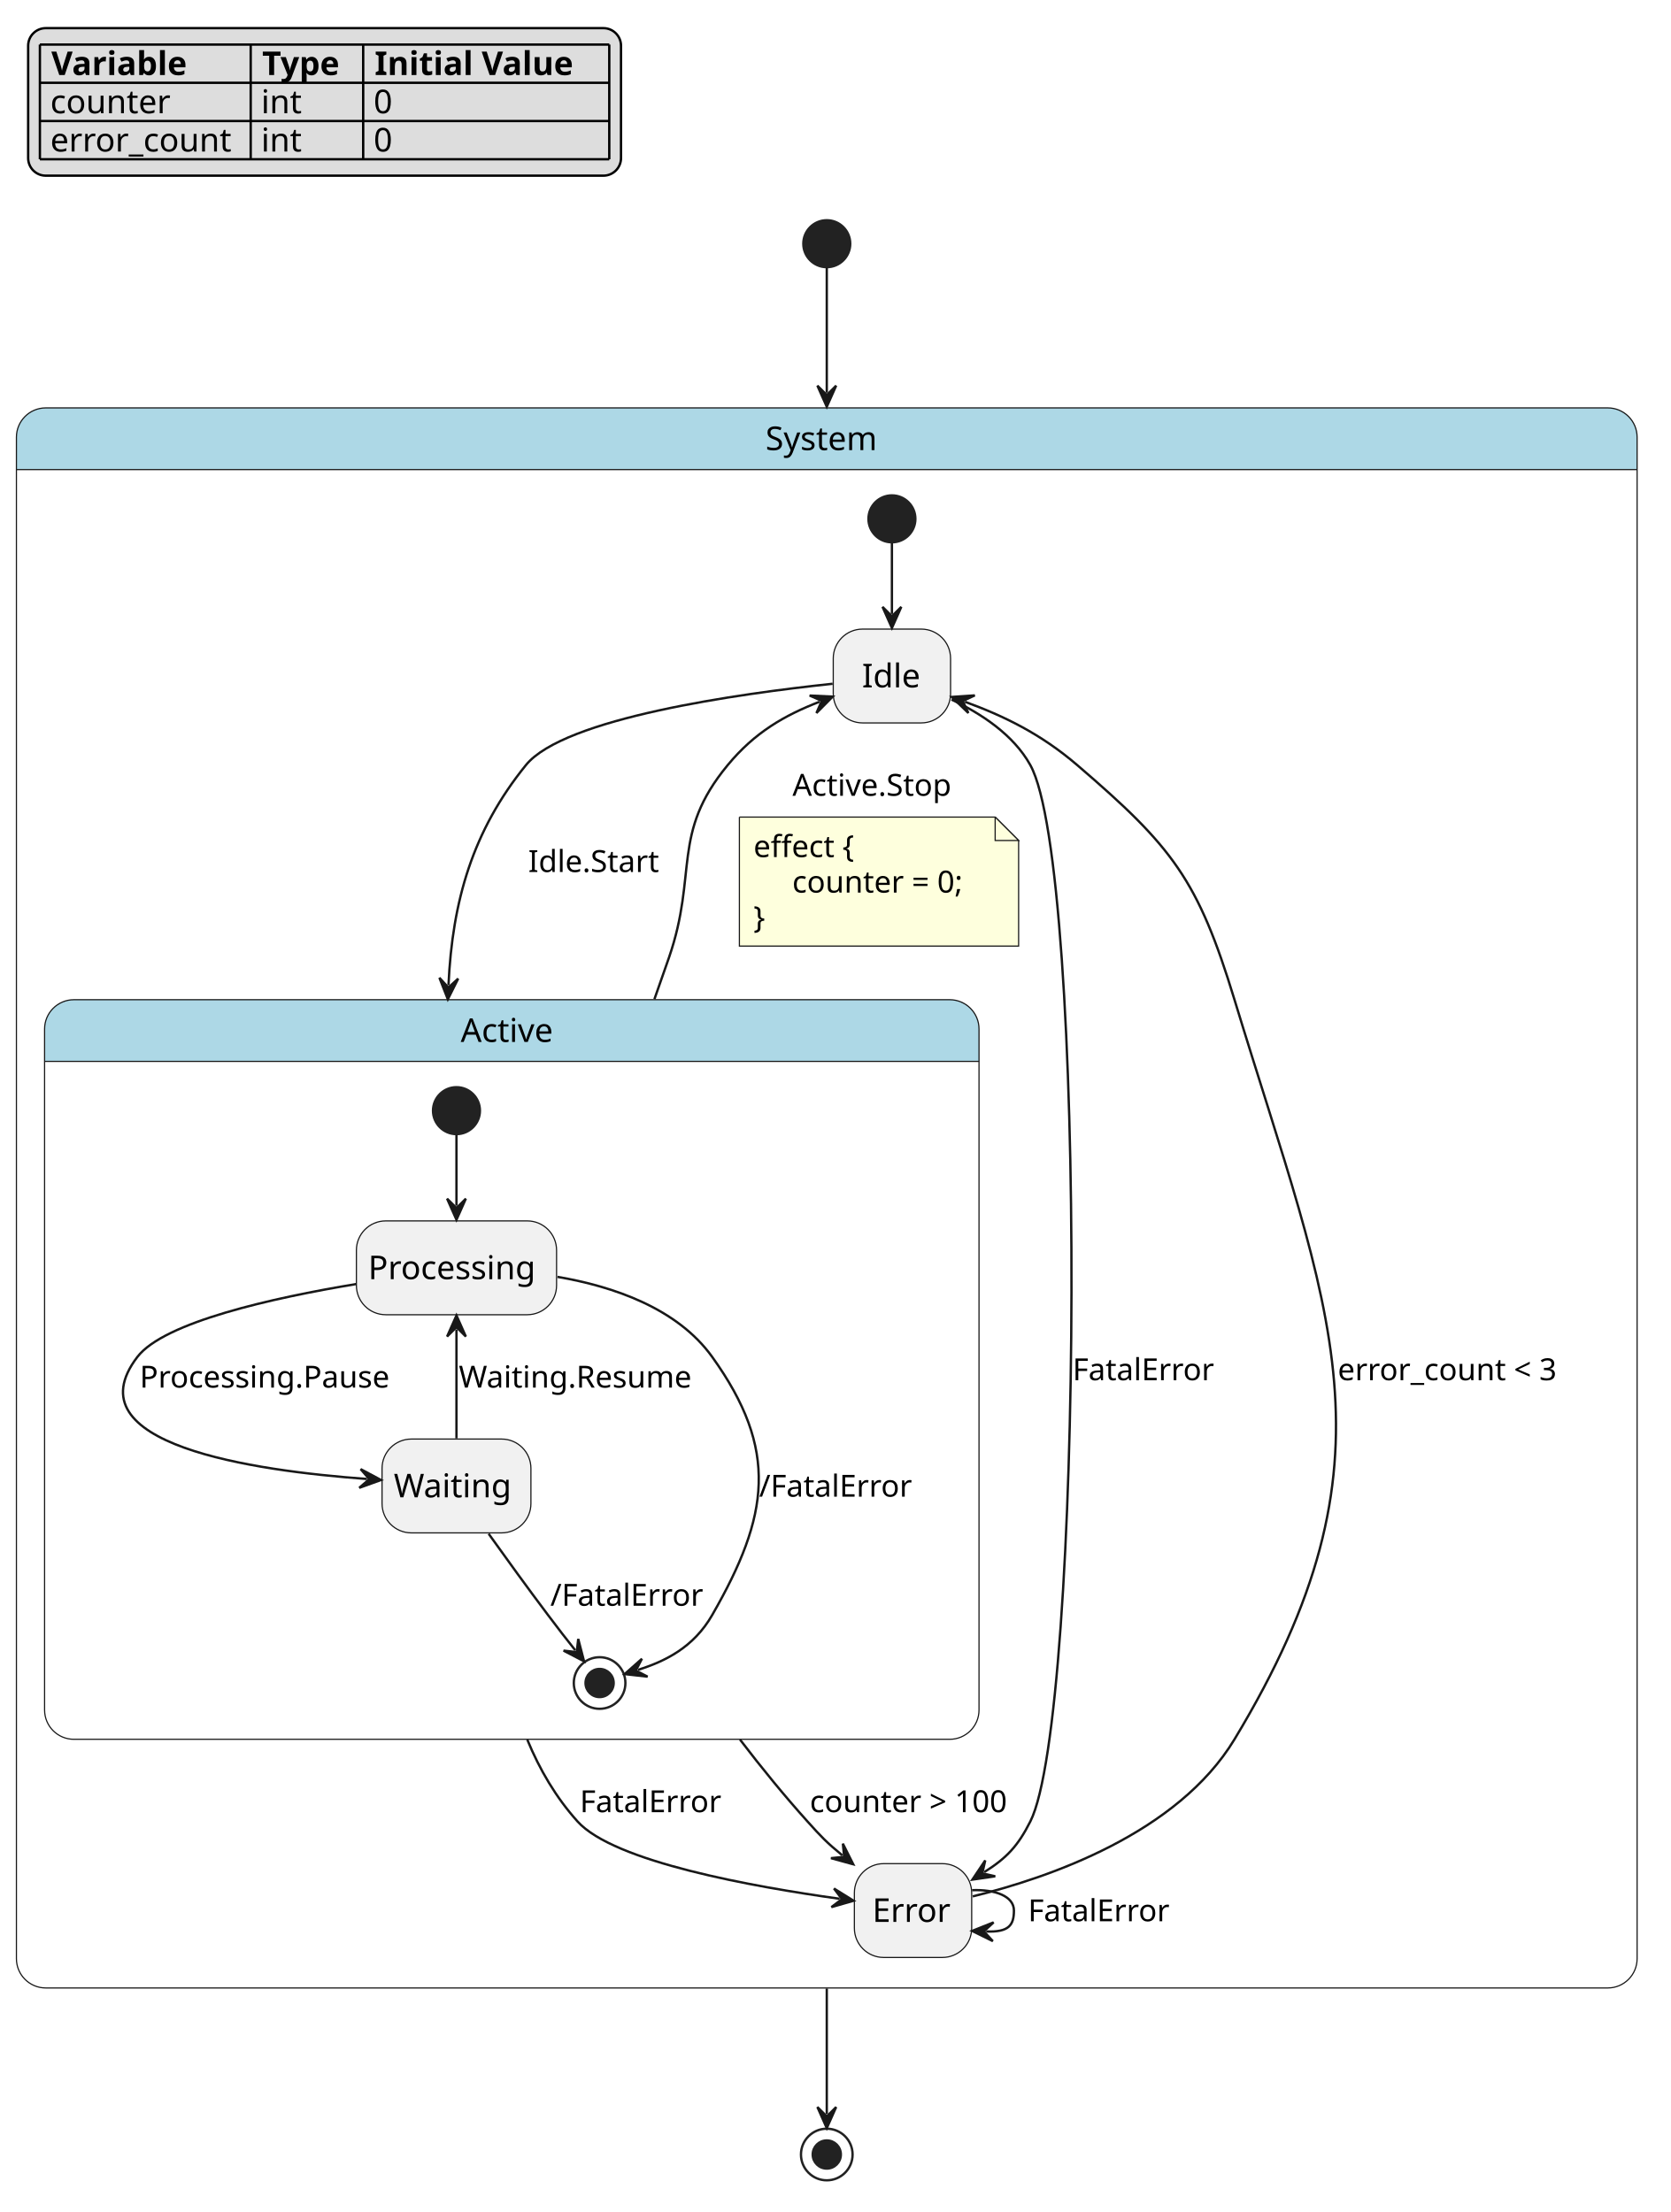
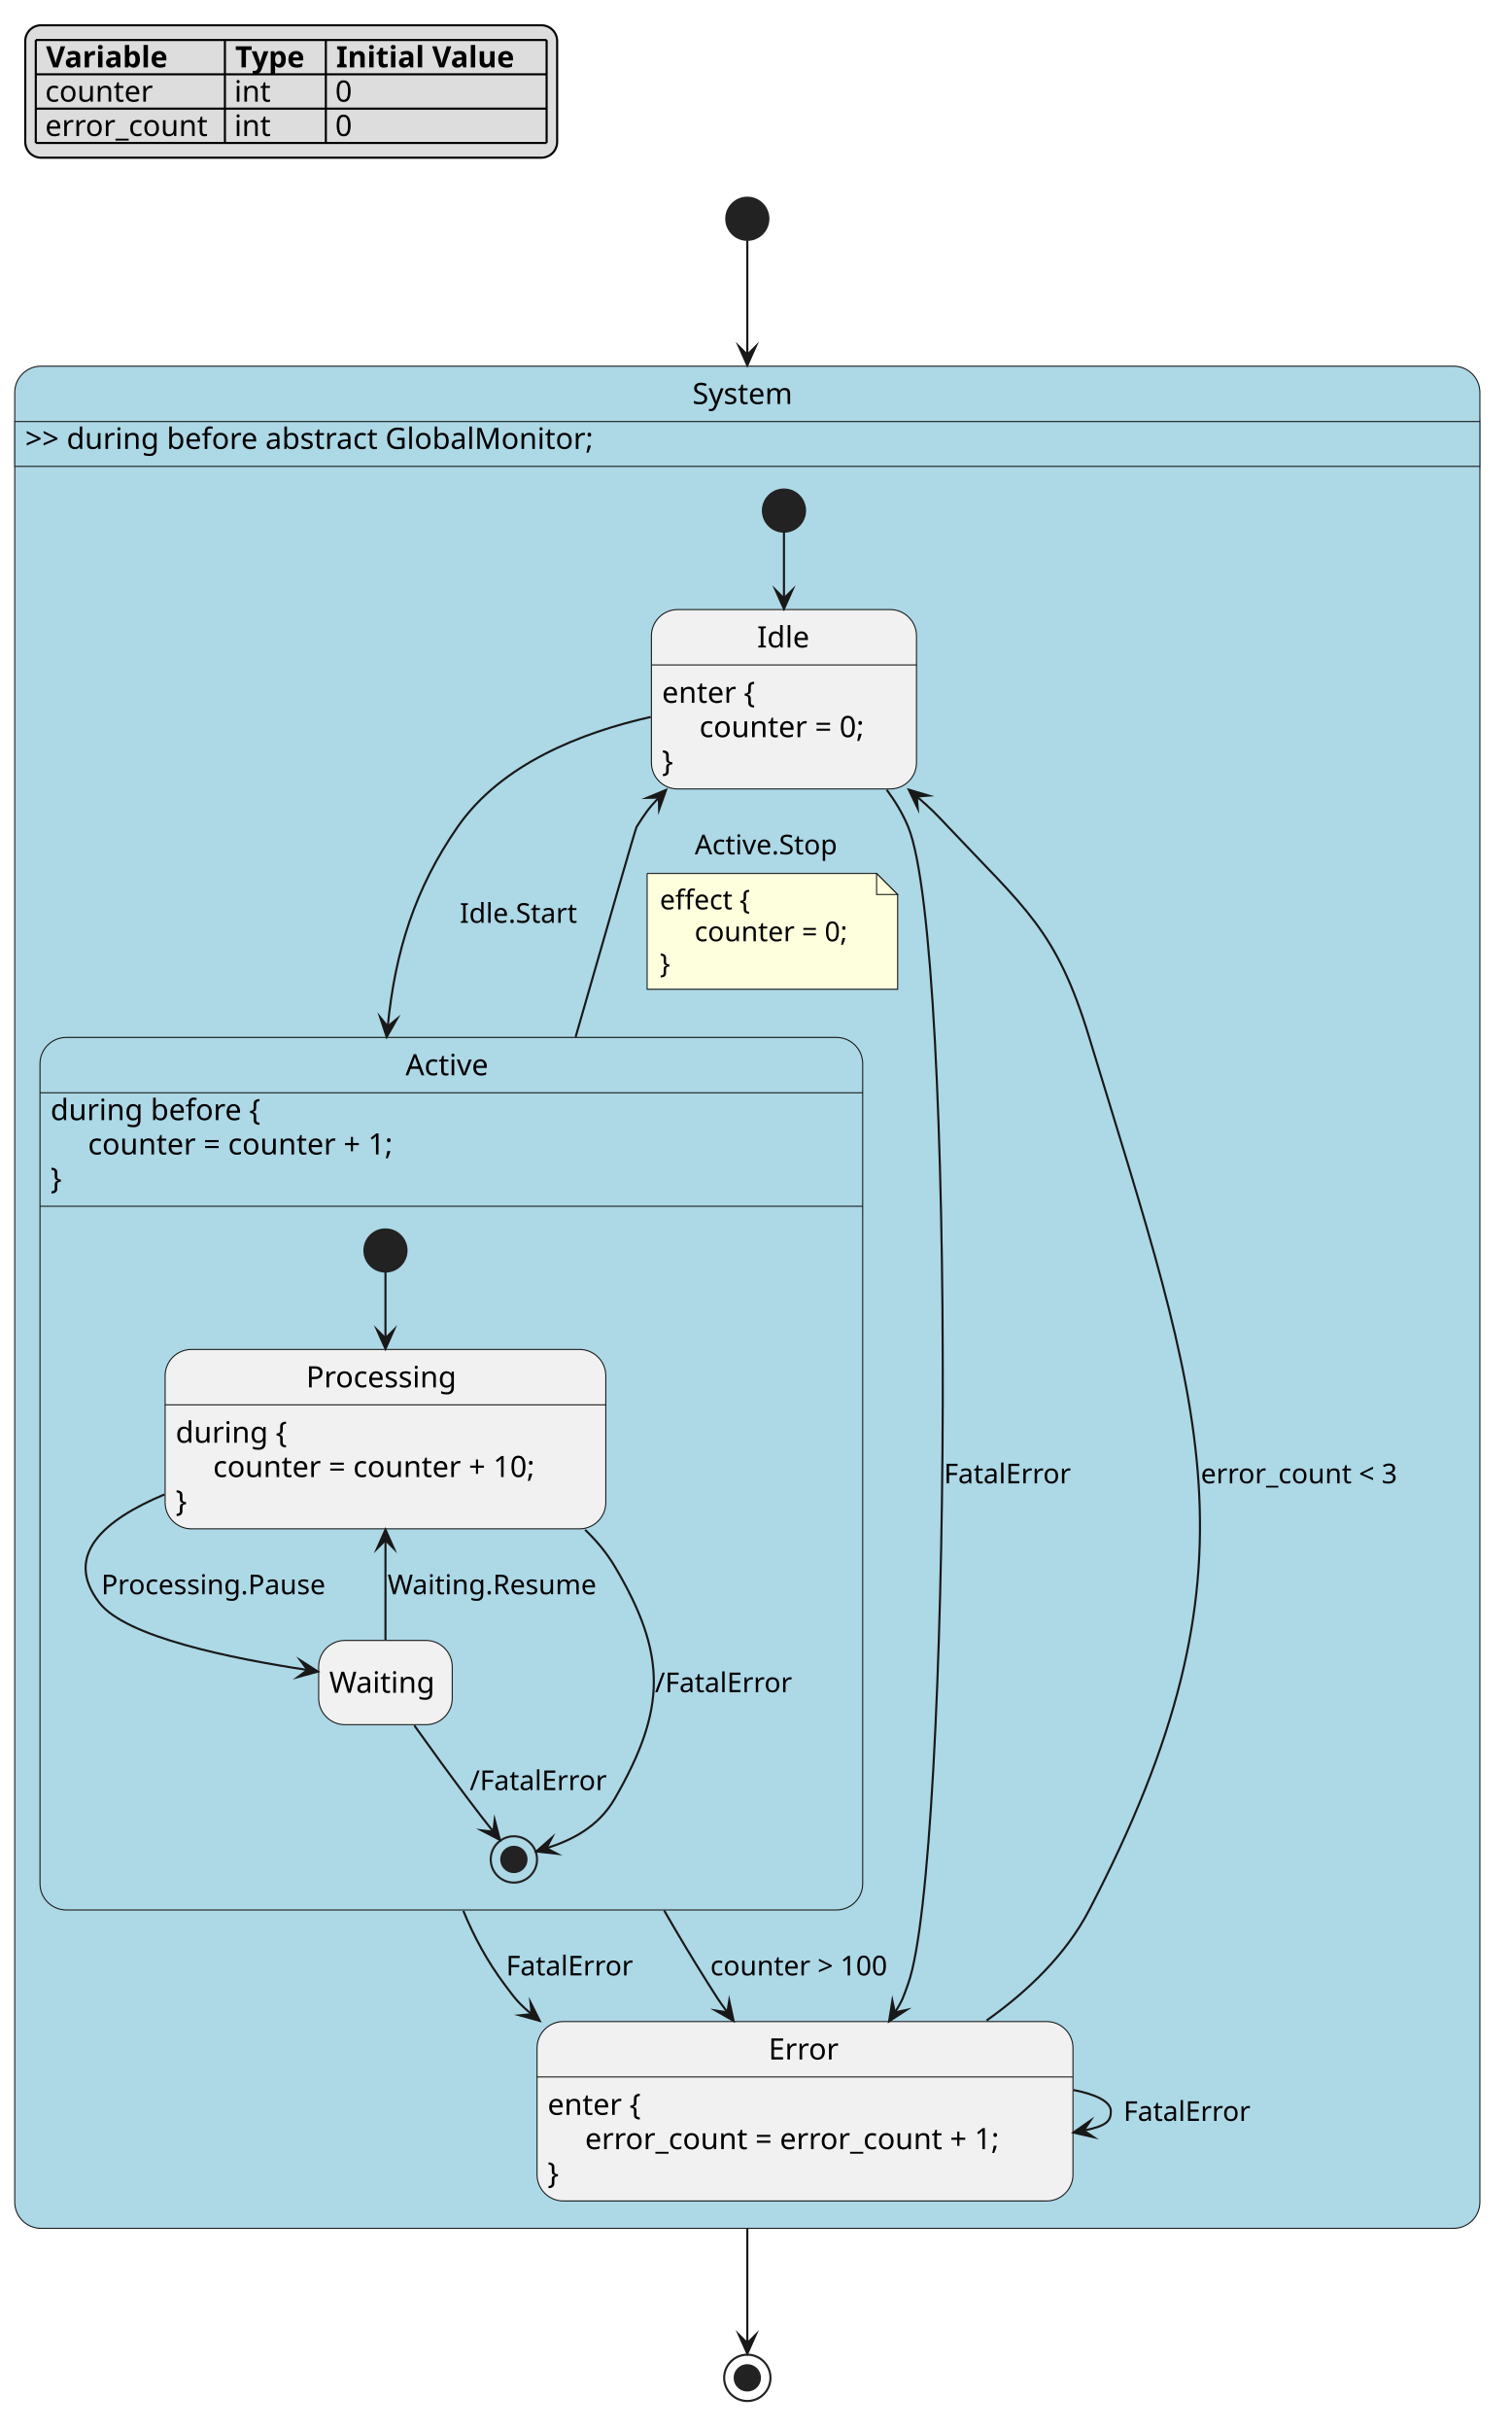
- <svg xmlns="http://www.w3.org/2000/svg" contentStyleType="text/css" data-diagram-type="STATE" height="943px" preserveAspectRatio="none" style="width:712px;height:943px;background:#FFFFFF;" version="1.1" viewBox="0 0 712 943" width="712px" zoomAndPan="magnify">
+ <svg xmlns="http://www.w3.org/2000/svg" version="1.1" data-diagram-type="STATE" style="width:718px;height:1154px;background:#FFFFFF;" width="718px" height="1154px" viewBox="0 0 718 1154" zoomAndPan="magnify" preserveAspectRatio="none" contentStyleType="text/css">
  <defs />
-   <g>
+   <g font-family="sans-serif" lengthAdjust="spacing">
    <g class="legend" data-source-line="10">
-       <rect fill="#DDDDDD" height="62.891" rx="7.5" ry="7.5" style="stroke:#000000;stroke-width:1;" width="252.662" x="12" y="12" />
-       <text fill="#000000" font-family="sans-serif" font-size="14" font-weight="bold" lengthAdjust="spacing" textLength="65.748" x="21.874" y="31.995">Variable</text>
-       <text fill="#000000" font-family="sans-serif" font-size="14" font-weight="bold" lengthAdjust="spacing" textLength="38.192" x="111.719" y="31.995">Type</text>
-       <text fill="#000000" font-family="sans-serif" font-size="14" font-weight="bold" lengthAdjust="spacing" textLength="95.129" x="159.659" y="31.995">Initial Value</text>
-       <text fill="#000000" font-family="sans-serif" font-size="14" lengthAdjust="spacing" textLength="53.867" x="21.45" y="48.292">counter</text>
-       <text fill="#000000" font-family="sans-serif" font-size="14" lengthAdjust="spacing" textLength="18.252" x="111.295" y="48.292">int</text>
-       <text fill="#000000" font-family="sans-serif" font-size="14" lengthAdjust="spacing" textLength="8.907" x="159.235" y="48.292">0</text>
-       <text fill="#000000" font-family="sans-serif" font-size="14" lengthAdjust="spacing" textLength="80.944" x="21.45" y="64.589">error_count</text>
-       <text fill="#000000" font-family="sans-serif" font-size="14" lengthAdjust="spacing" textLength="18.252" x="111.295" y="64.589">int</text>
-       <text fill="#000000" font-family="sans-serif" font-size="14" lengthAdjust="spacing" textLength="8.907" x="159.235" y="64.589">0</text>
-       <line style="stroke:#000000;stroke-width:1;" x1="17" x2="259.662" y1="19" y2="19" />
-       <line style="stroke:#000000;stroke-width:1;" x1="17" x2="259.662" y1="35.297" y2="35.297" />
-       <line style="stroke:#000000;stroke-width:1;" x1="17" x2="259.662" y1="51.594" y2="51.594" />
-       <line style="stroke:#000000;stroke-width:1;" x1="17" x2="259.662" y1="67.891" y2="67.891" />
-       <line style="stroke:#000000;stroke-width:1;" x1="17" x2="17" y1="19" y2="67.891" />
-       <line style="stroke:#000000;stroke-width:1;" x1="106.845" x2="106.845" y1="19" y2="67.891" />
-       <line style="stroke:#000000;stroke-width:1;" x1="154.785" x2="154.785" y1="19" y2="67.891" />
-       <line style="stroke:#000000;stroke-width:1;" x1="259.662" x2="259.662" y1="19" y2="67.891" />
+       <rect x="12" y="12" width="252.662" height="62.891" fill="#DDD" style="stroke:#000;stroke-width:1;" rx="7.5" ry="7.5" />
+       <text x="21.874" y="31.995" fill="#000" font-size="14" textLength="65.748" font-weight="700">Variable</text>
+       <text x="111.719" y="31.995" fill="#000" font-size="14" textLength="38.192" font-weight="700">Type</text>
+       <text x="159.659" y="31.995" fill="#000" font-size="14" textLength="95.129" font-weight="700">Initial Value</text>
+       <text x="21.45" y="48.292" fill="#000" font-size="14" textLength="53.867">counter</text>
+       <text x="111.295" y="48.292" fill="#000" font-size="14" textLength="18.252">int</text>
+       <text x="159.235" y="48.292" fill="#000" font-size="14">0</text>
+       <text x="21.45" y="64.589" fill="#000" font-size="14" textLength="80.944">error_count</text>
+       <text x="111.295" y="64.589" fill="#000" font-size="14" textLength="18.252">int</text>
+       <text x="159.235" y="64.589" fill="#000" font-size="14">0</text>
+       <line x1="17" y1="19" x2="259.662" y2="19" style="stroke:#000;stroke-width:1;" />
+       <line x1="17" y1="35.297" x2="259.662" y2="35.297" style="stroke:#000;stroke-width:1;" />
+       <line x1="17" y1="51.594" x2="259.662" y2="51.594" style="stroke:#000;stroke-width:1;" />
+       <line x1="17" y1="67.891" x2="259.662" y2="67.891" style="stroke:#000;stroke-width:1;" />
+       <line x1="17" y1="19" x2="17" y2="67.891" style="stroke:#000;stroke-width:1;" />
+       <line x1="106.845" y1="19" x2="106.845" y2="67.891" style="stroke:#000;stroke-width:1;" />
+       <line x1="154.785" y1="19" x2="154.785" y2="67.891" style="stroke:#000;stroke-width:1;" />
+       <line x1="259.662" y1="19" x2="259.662" y2="67.891" style="stroke:#000;stroke-width:1;" />
    </g>
-     <path d="M19.5,173.891 L685.211,173.891 A12.5,12.5 0 0 1 697.711,186.391 L697.711,200.188 L7,200.188 L7,186.391 A12.5,12.5 0 0 1 19.5,173.891" fill="#ADD8E6" />
-     <rect fill="none" height="673.597" rx="12.5" ry="12.5" style="stroke:#181818;stroke-width:0.5;" width="690.711" x="7" y="173.891" />
-     <line style="stroke:#181818;stroke-width:0.5;" x1="7" x2="697.711" y1="200.188" y2="200.188" />
-     <text fill="#000000" font-family="sans-serif" font-size="14" lengthAdjust="spacing" textLength="52.206" x="326.252" y="191.886">System</text>
-     <rect fill="#F1F1F1" height="40" rx="12.5" ry="12.5" style="stroke:#181818;stroke-width:0.5;" width="50" x="355.12" y="268.188" />
-     <text fill="#000000" font-family="sans-serif" font-size="14" lengthAdjust="spacing" textLength="25.519" x="367.361" y="293.034">Idle</text>
-     <path d="M31.5,426.188 L404.741,426.188 A12.5,12.5 0 0 1 417.241,438.688 L417.241,452.484 L19,452.484 L19,438.688 A12.5,12.5 0 0 1 31.5,426.188" fill="#ADD8E6" />
-     <rect fill="none" height="315.297" rx="12.5" ry="12.5" style="stroke:#181818;stroke-width:0.5;" width="398.241" x="19" y="426.188" />
-     <line style="stroke:#181818;stroke-width:0.5;" x1="19" x2="417.241" y1="452.484" y2="452.484" />
-     <text fill="#000000" font-family="sans-serif" font-size="14" lengthAdjust="spacing" textLength="43.552" x="196.345" y="444.183">Active</text>
-     <rect fill="#F1F1F1" height="40" rx="12.5" ry="12.5" style="stroke:#181818;stroke-width:0.5;" width="85.311" x="151.89" y="520.484" />
-     <text fill="#000000" font-family="sans-serif" font-size="14" lengthAdjust="spacing" textLength="75.311" x="156.89" y="545.331">Processing</text>
-     <rect fill="#F1F1F1" height="40" rx="12.5" ry="12.5" style="stroke:#181818;stroke-width:0.5;" width="63.45" x="162.82" y="613.484" />
-     <text fill="#000000" font-family="sans-serif" font-size="14" lengthAdjust="spacing" textLength="53.45" x="167.82" y="638.331">Waiting</text>
-     <g class="end_entity" data-qualified-name="system.system__active..end.system__active" data-source-line="21" id="ent0002">
-       <ellipse cx="255.54" cy="717.484" fill="none" rx="11" ry="11" style="stroke:#222222;stroke-width:1;" />
-       <ellipse cx="255.54" cy="717.484" fill="#222222" rx="6" ry="6" style="stroke:#222222;stroke-width:1;" />
+     <g class="entity" data-qualified-name="system" id="ent0001" data-source-line="16">
+       <path d="M19.5,173.891 L690.501,173.891 A12.5,12.5 0 0 1 703.001,186.391 L703.001,200.187 L7,200.187 L7,186.391 A12.5,12.5 0 0 1 19.5,173.891" fill="#ADD8E6" />
+       <rect x="7" y="200.187" width="696.001" height="21.297" fill="#ADD8E6" style="stroke:#ADD8E6;stroke-width:1;" />
+       <path d="M7,221.484 L703.001,221.484 L703.001,1045.732 A12.5,12.5 0 0 1 690.501,1058.232 L19.5,1058.232 A12.5,12.5 0 0 1 7,1045.732 L7,221.484" fill="#ADD8E6" />
+       <rect x="7" y="173.891" width="696.001" height="884.341" fill="none" style="stroke:#181818;stroke-width:0.5;" rx="12.5" ry="12.5" />
+       <line x1="7" y1="200.187" x2="703.001" y2="200.187" style="stroke:#181818;stroke-width:0.5;" />
+       <line x1="7" y1="221.484" x2="703.001" y2="221.484" style="stroke:#181818;stroke-width:0.5;" />
+       <text x="328.897" y="191.886" fill="#000" font-size="14" textLength="52.206">System</text>
+       <text x="12" y="213.183" fill="#000" font-size="14" textLength="292.154">&gt;&gt; during before abstract GlobalMonitor;</text>
+       <g class="entity" data-qualified-name="system.system__idle" id="ent0002" data-source-line="17">
+         <rect x="309.44" y="289.484" width="125.923" height="85.188" fill="#F1F1F1" style="stroke:#181818;stroke-width:0.5;" rx="12.5" ry="12.5" />
+         <line x1="309.44" y1="315.781" x2="435.363" y2="315.781" style="stroke:#181818;stroke-width:0.5;" />
+         <text x="359.642" y="307.479" fill="#000" font-size="14" textLength="25.519">Idle</text>
+         <text x="314.44" y="333.776" fill="#000" font-size="14" textLength="50.702">enter {</text>
+         <text x="332.241" y="350.073" fill="#000" font-size="14" textLength="88.122">counter = 0;</text>
+         <text x="314.44" y="366.37" fill="#000" font-size="14">}</text>
+       </g>
+       <g class="entity" data-qualified-name="system.system__active" id="ent0003" data-source-line="19">
+         <path d="M31.5,492.664 L397.311,492.664 A12.5,12.5 0 0 1 409.811,505.164 L409.811,518.961 L19,518.961 L19,505.164 A12.5,12.5 0 0 1 31.5,492.664" fill="#ADD8E6" />
+         <rect x="19" y="518.961" width="390.811" height="53.891" fill="#ADD8E6" style="stroke:#ADD8E6;stroke-width:1;" />
+         <path d="M19,572.852 L409.811,572.852 L409.811,894.542 A12.5,12.5 0 0 1 397.311,907.042 L31.5,907.042 A12.5,12.5 0 0 1 19,894.542 L19,572.852" fill="#ADD8E6" />
+         <rect x="19" y="492.664" width="390.811" height="414.378" fill="none" style="stroke:#181818;stroke-width:0.5;" rx="12.5" ry="12.5" />
+         <line x1="19" y1="518.961" x2="409.811" y2="518.961" style="stroke:#181818;stroke-width:0.5;" />
+         <line x1="19" y1="572.852" x2="409.811" y2="572.852" style="stroke:#181818;stroke-width:0.5;" />
+         <text x="192.629" y="510.659" fill="#000" font-size="14" textLength="43.552">Active</text>
+         <text x="24" y="531.956" fill="#000" font-size="14" textLength="108.336">during before {</text>
+         <text x="41.801" y="548.253" fill="#000" font-size="14" textLength="162.62">counter = counter + 1;</text>
+         <text x="24" y="564.55" fill="#000" font-size="14">}</text>
+         <g class="entity" data-qualified-name="system.system__active.system__active__processing" id="ent0004" data-source-line="20">
+           <rect x="78.44" y="640.852" width="209.328" height="85.188" fill="#F1F1F1" style="stroke:#181818;stroke-width:0.5;" rx="12.5" ry="12.5" />
+           <line x1="78.44" y1="667.149" x2="287.768" y2="667.149" style="stroke:#181818;stroke-width:0.5;" />
+           <text x="145.448" y="658.847" fill="#000" font-size="14" textLength="75.312">Processing</text>
+           <text x="83.44" y="685.144" fill="#000" font-size="14" textLength="58.522">during {</text>
+           <text x="101.241" y="701.441" fill="#000" font-size="14" textLength="171.527">counter = counter + 10;</text>
+           <text x="83.44" y="717.738" fill="#000" font-size="14">}</text>
+         </g>
+         <rect x="151.38" y="779.042" width="63.45" height="40" fill="#F1F1F1" style="stroke:#181818;stroke-width:0.5;" rx="12.5" ry="12.5" />
+         <text x="156.38" y="803.889" fill="#000" font-size="14" textLength="53.45">Waiting</text>
+         <g class="end_entity" data-qualified-name="system.system__active..end.system__active" id="ent0007" data-source-line="23">
+           <ellipse cx="244.11" cy="883.042" rx="11" ry="11" fill="none" style="stroke:#222;stroke-width:1;" />
+           <ellipse cx="244.11" cy="883.042" rx="6" ry="6" fill="#222" style="stroke:#222;stroke-width:1;" />
+         </g>
+         <g class="start_entity" data-qualified-name="system.system__active..start.system__active" id="ent0010" data-source-line="25">
+           <ellipse cx="183.11" cy="593.852" rx="10" ry="10" fill="#222" style="stroke:#222;stroke-width:1;" />
+         </g>
+         <g class="link" data-entity-1="ent0004" data-entity-2="ent0007" id="lnk8" data-source-line="23" data-link-type="dependency">
+           <path d="M277.95,726.492 C283.42,731.722 288.26,737.552 292.11,744.042 C317.04,786.092 316.46,811.652 292.11,854.042 C284.13,867.932 271.086,874.07 259.546,877.73" style="stroke:#181818;stroke-width:1;" fill="none" id="system__active__processing-to-*end*system__active" />
+           <polygon points="254.78,879.242,264.568,880.334,259.546,877.73,262.15,872.708,254.78,879.242" fill="#181818" style="stroke:#181818;stroke-width:1;stroke-linejoin:miter;stroke-miterlimit:10;" />
+           <text x="311.11" y="803.609" fill="#000" font-size="13" textLength="68.701">/FatalError</text>
+         </g>
+         <g class="link" data-entity-1="ent0005" data-entity-2="ent0007" id="lnk9" data-source-line="24" data-link-type="dependency">
+           <path d="M196.82,819.422 C204.21,829.772 213.55,842.682 222.11,854.042 C227.17,860.752 229.946,864.33 234.356,869.87" style="stroke:#181818;stroke-width:1;" fill="none" id="system__active__waiting-to-*end*system__active" />
+           <polygon points="237.47,873.782,234.994,864.249,234.356,869.87,228.735,869.232,237.47,873.782" fill="#181818" style="stroke:#181818;stroke-width:1;stroke-linejoin:miter;stroke-miterlimit:10;" />
+           <text x="223.11" y="850.109" fill="#000" font-size="13" textLength="68.701">/FatalError</text>
+         </g>
+         <g class="link" data-entity-1="ent0010" data-entity-2="ent0004" id="lnk11" data-source-line="25" data-link-type="dependency">
+           <path d="M183.11,604.232 C183.11,613.052 183.11,621.922 183.11,635.542" style="stroke:#181818;stroke-width:1;" fill="none" id="*start*system__active-to-system__active__processing" />
+           <polygon points="183.11,640.542,187.11,631.542,183.11,635.542,179.11,631.542,183.11,640.542" fill="#181818" style="stroke:#181818;stroke-width:1;stroke-linejoin:miter;stroke-miterlimit:10;" />
+         </g>
+         <g class="link" data-entity-1="ent0004" data-entity-2="ent0005" id="lnk12" data-source-line="26" data-link-type="dependency">
+           <path d="M78.11,709.712 C49.23,721.812 30,738.652 47.11,761.042 C59.66,777.472 109.967,787.58 146.067,793.07" style="stroke:#181818;stroke-width:1;" fill="none" id="system__active__processing-to-system__active__waiting" />
+           <polygon points="151.01,793.822,142.714,788.514,146.067,793.07,141.511,796.423,151.01,793.822" fill="#181818" style="stroke:#181818;stroke-width:1;stroke-linejoin:miter;stroke-miterlimit:10;" />
+           <text x="48.11" y="757.109" fill="#000" font-size="13" textLength="112.88">Processing.Pause</text>
+         </g>
+         <g class="link" data-entity-1="ent0005" data-entity-2="ent0004" id="lnk13" data-source-line="27" data-link-type="dependency">
+           <path d="M183.11,778.762 C183.11,764.442 183.11,749.372 183.11,731.422" style="stroke:#181818;stroke-width:1;" fill="none" id="system__active__waiting-to-system__active__processing" />
+           <polygon points="183.11,726.422,179.11,735.422,183.11,731.422,187.11,735.422,183.11,726.422" fill="#181818" style="stroke:#181818;stroke-width:1;stroke-linejoin:miter;stroke-miterlimit:10;" />
+           <text x="184.11" y="757.109" fill="#000" font-size="13" textLength="106.469">Waiting.Resume</text>
+         </g>
+       </g>
+       <g class="entity" data-qualified-name="system.system__error" id="ent0006" data-source-line="30">
+         <rect x="255.12" y="960.044" width="254.575" height="85.188" fill="#F1F1F1" style="stroke:#181818;stroke-width:0.5;" rx="12.5" ry="12.5" />
+         <line x1="255.12" y1="986.341" x2="509.695" y2="986.341" style="stroke:#181818;stroke-width:0.5;" />
+         <text x="365.068" y="978.039" fill="#000" font-size="14" textLength="34.679">Error</text>
+         <text x="260.12" y="1004.336" fill="#000" font-size="14" textLength="50.702">enter {</text>
+         <text x="277.921" y="1020.633" fill="#000" font-size="14" textLength="216.774">error_count = error_count + 1;</text>
+         <text x="260.12" y="1036.93" fill="#000" font-size="14">}</text>
+       </g>
+       <g class="start_entity" data-qualified-name="system..start.system" id="ent0017" data-source-line="35">
+         <ellipse cx="372.41" cy="242.484" rx="10" ry="10" fill="#222" style="stroke:#222;stroke-width:1;" />
+       </g>
+       <g class="link" data-entity-1="ent0002" data-entity-2="ent0006" id="lnk14" data-source-line="32" data-link-type="dependency">
+         <path d="M421.23,375.084 C425.32,380.584 428.86,386.474 431.41,392.664 C454.62,449.124 452,884.584 431.41,942.044 C429.19,948.224 428.75,950.029 425.08,955.689" style="stroke:#181818;stroke-width:1;" fill="none" id="system__idle-to-system__error" />
+         <polygon points="422.36,959.884,430.613,954.509,425.08,955.689,423.9,950.157,422.36,959.884" fill="#181818" style="stroke:#181818;stroke-width:1;stroke-linejoin:miter;stroke-miterlimit:10;" />
+         <text x="448.41" y="704.421" fill="#000" font-size="13" textLength="64.321">FatalError</text>
+       </g>
+       <g class="link" data-entity-1="ent0003" data-entity-2="ent0006" id="lnk15" data-source-line="33" data-link-type="dependency">
+         <path d="M220.1,907.444 C225.14,919.734 231.49,931.404 239.41,942.044 C244.3,948.624 246.198,951.309 252.548,956.529" style="stroke:#181818;stroke-width:1;" fill="none" id="system__active-to-system__error" />
+         <polygon points="256.41,959.704,251.998,950.899,252.548,956.529,246.917,957.079,256.41,959.704" fill="#181818" style="stroke:#181818;stroke-width:1;stroke-linejoin:miter;stroke-miterlimit:10;" />
+         <text x="240.41" y="938.111" fill="#000" font-size="13" textLength="64.321">FatalError</text>
+       </g>
+       <g class="link" data-entity-1="ent0006" data-entity-2="ent0006" id="lnk16" data-source-line="34" data-link-type="dependency">
+         <path d="M509.91,992.534 C520.86,994.684 527.69,998.054 527.69,1002.644 C527.69,1007.224 525.766,1009.631 514.816,1011.781" style="stroke:#181818;stroke-width:1;" fill="none" id="system__error-to-system__error" />
+         <polygon points="509.91,1012.744,519.512,1014.935,514.816,1011.781,517.971,1007.085,509.91,1012.744" fill="#181818" style="stroke:#181818;stroke-width:1;stroke-linejoin:miter;stroke-miterlimit:10;" />
+         <text x="533.69" y="1007.211" fill="#000" font-size="13" textLength="64.321">FatalError</text>
+       </g>
+       <g class="link" data-entity-1="ent0017" data-entity-2="ent0002" id="lnk18" data-source-line="35" data-link-type="dependency">
+         <path d="M372.41,252.854 C372.41,261.684 372.41,270.544 372.41,284.174" style="stroke:#181818;stroke-width:1;" fill="none" id="*start*system-to-system__idle" />
+         <polygon points="372.41,289.174,376.41,280.174,372.41,284.174,368.41,280.174,372.41,289.174" fill="#181818" style="stroke:#181818;stroke-width:1;stroke-linejoin:miter;stroke-miterlimit:10;" />
+       </g>
+       <g class="link" data-entity-1="ent0002" data-entity-2="ent0003" id="lnk19" data-source-line="36" data-link-type="dependency">
+         <path d="M309.11,340.484 C275.99,347.924 238.12,362.824 217.41,392.664 C197.1,421.924 187.702,451.869 184.182,487.479" style="stroke:#181818;stroke-width:1;" fill="none" id="system__idle-to-system__active" />
+         <polygon points="183.69,492.454,188.556,483.892,184.182,487.479,180.595,483.105,183.69,492.454" fill="#181818" style="stroke:#181818;stroke-width:1;stroke-linejoin:miter;stroke-miterlimit:10;" />
+         <text x="218.41" y="438.231" fill="#000" font-size="13" textLength="59.585">Idle.Start</text>
+       </g>
+       <g class="link" data-entity-1="ent0003" data-entity-2="ent0002" id="lnk20" data-source-line="37" data-link-type="dependency">
+         <path d="M273.43,492.474 C289.14,437.734 301.95,393.374 302.41,392.664 C306.38,386.494 307.745,384.248 312.965,378.758" style="stroke:#181818;stroke-width:1;" fill="none" id="system__active-to-system__idle" />
+         <polygon points="316.41,375.134,307.31,378.9,312.965,378.758,313.107,384.413,316.41,375.134" fill="#181818" style="stroke:#181818;stroke-width:1;stroke-linejoin:miter;stroke-miterlimit:10;" />
+         <text x="330.025" y="405.731" fill="#000" font-size="13" textLength="74.128">Active.Stop</text>
+         <path d="M307.41,414.797 L307.41,469.797 L426.41,469.797 L426.41,424.797 L416.41,414.797 L307.41,414.797" style="stroke:#181818;stroke-width:0.5;" fill="#FEFFDD" />
+         <path d="M416.41,414.797 L416.41,424.797 L426.41,424.797 L416.41,414.797" style="stroke:#181818;stroke-width:0.5;" fill="#FEFFDD" />
+         <text x="313.41" y="431.864" fill="#000" font-size="13" textLength="49.797">effect {</text>
+         <text x="329.939" y="446.997" fill="#000" font-size="13" textLength="81.828">counter = 0;</text>
+         <text x="313.41" y="462.13" fill="#000" font-size="13">}</text>
+       </g>
+       <g class="link" data-entity-1="ent0003" data-entity-2="ent0006" id="lnk21" data-source-line="43" data-link-type="dependency">
+         <path d="M315.48,907.264 C322.33,919.164 329.33,930.834 336.41,942.044 C340.1,947.904 341.293,949.856 345.533,955.666" style="stroke:#181818;stroke-width:1;" fill="none" id="system__active-to-system__error-1" />
+         <polygon points="348.48,959.704,346.406,950.076,345.533,955.666,339.943,954.792,348.48,959.704" fill="#181818" style="stroke:#181818;stroke-width:1;stroke-linejoin:miter;stroke-miterlimit:10;" />
+         <text x="337.41" y="938.111" fill="#000" font-size="13" textLength="93.99">counter &gt; 100</text>
+       </g>
+       <g class="link" data-entity-1="ent0006" data-entity-2="ent0002" id="lnk22" data-source-line="44" data-link-type="dependency">
+         <path d="M468.66,959.544 C488.18,945.674 506.37,928.244 517.41,907.044 C602.42,743.674 570.98,668.874 517.41,492.664 C501.84,441.484 487.04,431.654 450.41,392.664 C444.69,386.584 442.104,383.889 435.514,378.269" style="stroke:#181818;stroke-width:1;" fill="none" id="system__error-to-system__idle" />
+         <polygon points="431.71,375.024,435.962,383.908,435.514,378.269,441.154,377.821,431.71,375.024" fill="#181818" style="stroke:#181818;stroke-width:1;stroke-linejoin:miter;stroke-miterlimit:10;" />
+         <text x="570.41" y="704.421" fill="#000" font-size="13" textLength="102.591">error_count &lt; 3</text>
+       </g>
    </g>
-     <g class="start_entity" data-qualified-name="system.system__active..start.system__active" data-source-line="23" id="ent0005">
-       <ellipse cx="194.54" cy="473.484" fill="#222222" rx="10" ry="10" style="stroke:#222222;stroke-width:1;" />
+     <g class="start_entity" data-qualified-name=".start." id="ent0023" data-source-line="47">
+       <ellipse cx="355" cy="103.891" rx="10" ry="10" fill="#222" style="stroke:#222;stroke-width:1;" />
    </g>
-     <g class="link" data-entity-1="ent0005" data-entity-2="ent0002" data-link-type="dependency" data-source-line="21" id="lnk3">
-       <path d="M237.59,544.344 C261.18,548.374 288.59,557.614 303.54,578.484 C332.02,618.224 327.89,646.094 303.54,688.484 C295.57,702.374 283.469,708.211 271.929,711.87" fill="none" id="system__active__processing-to-*end*system__active" style="stroke:#181818;stroke-width:1;" />
-       <polygon fill="#181818" points="266.21,713.684,275.998,714.776,270.976,712.173,273.58,707.151,266.21,713.684" style="stroke:#181818;stroke-width:1;" />
-       <text fill="#000000" font-family="sans-serif" font-size="13" lengthAdjust="spacing" textLength="68.701" x="323.54" y="638.051">/FatalError</text>
+     <g class="end_entity" data-qualified-name=".end." id="ent0025" data-source-line="48">
+       <ellipse cx="355" cy="1129.231" rx="11" ry="11" fill="none" style="stroke:#222;stroke-width:1;" />
+       <ellipse cx="355" cy="1129.231" rx="6" ry="6" fill="#222" style="stroke:#222;stroke-width:1;" />
    </g>
-     <g class="link" data-entity-1="ent0006" data-entity-2="ent0002" data-link-type="dependency" data-source-line="22" id="lnk4">
-       <path d="M208.25,653.864 C215.65,664.214 224.98,677.124 233.54,688.484 C238.6,695.194 240.763,697.99 245.173,703.53" fill="none" id="system__active__waiting-to-*end*system__active" style="stroke:#181818;stroke-width:1;" />
-       <polygon fill="#181818" points="248.91,708.224,246.434,698.692,245.796,704.312,240.175,703.674,248.91,708.224" style="stroke:#181818;stroke-width:1;" />
-       <text fill="#000000" font-family="sans-serif" font-size="13" lengthAdjust="spacing" textLength="68.701" x="234.54" y="684.551">/FatalError</text>
+     <g class="link" data-entity-1="ent0023" data-entity-2="ent0001" id="lnk24" data-source-line="47" data-link-type="dependency">
+       <path d="M355,114.181 C355,125.461 355,141.381 355,168.491" style="stroke:#181818;stroke-width:1;" fill="none" id="*start*-to-system" />
+       <polygon points="355,173.491,359,164.491,355,168.491,351,164.491,355,173.491" fill="#181818" style="stroke:#181818;stroke-width:1;stroke-linejoin:miter;stroke-miterlimit:10;" />
    </g>
-     <g class="link" data-entity-1="ent0005" data-entity-2="ent0005" data-link-type="dependency" data-source-line="23" id="lnk6">
-       <path d="M194.54,483.794 C194.54,493.204 194.54,502.024 194.54,514.004" fill="none" id="*start*system__active-to-system__active__processing" style="stroke:#181818;stroke-width:1;" />
-       <polygon fill="#181818" points="194.54,520.004,198.54,511.004,194.54,515.004,190.54,511.004,194.54,520.004" style="stroke:#181818;stroke-width:1;" />
-     </g>
-     <g class="link" data-entity-1="ent0005" data-entity-2="ent0006" data-link-type="dependency" data-source-line="24" id="lnk7">
-       <path d="M151.73,547.414 C116.27,553.304 69.91,563.614 58.54,578.484 C30,615.824 107.756,626.958 156.396,630.508" fill="none" id="system__active__processing-to-system__active__waiting" style="stroke:#181818;stroke-width:1;" />
-       <polygon fill="#181818" points="162.38,630.944,153.695,626.3,157.393,630.58,153.113,634.279,162.38,630.944" style="stroke:#181818;stroke-width:1;" />
-       <text fill="#000000" font-family="sans-serif" font-size="13" lengthAdjust="spacing" textLength="112.88" x="59.54" y="591.551">Processing.Pause</text>
-     </g>
-     <g class="link" data-entity-1="ent0006" data-entity-2="ent0005" data-link-type="dependency" data-source-line="25" id="lnk8">
-       <path d="M194.54,613.214 C194.54,597.774 194.54,582.224 194.54,566.784" fill="none" id="system__active__waiting-to-system__active__processing" style="stroke:#181818;stroke-width:1;" />
-       <polygon fill="#181818" points="194.54,560.784,190.54,569.784,194.54,565.784,198.54,569.784,194.54,560.784" style="stroke:#181818;stroke-width:1;" />
-       <text fill="#000000" font-family="sans-serif" font-size="13" lengthAdjust="spacing" textLength="106.469" x="195.54" y="591.551">Waiting.Resume</text>
-     </g>
-     <rect fill="#F1F1F1" height="40" rx="12.5" ry="12.5" style="stroke:#181818;stroke-width:0.5;" width="50" x="364.12" y="794.487" />
-     <text fill="#000000" font-family="sans-serif" font-size="14" lengthAdjust="spacing" textLength="34.679" x="371.781" y="819.334">Error</text>
-     <g class="start_entity" data-qualified-name="system..start.system" data-source-line="31" id="ent0012">
-       <ellipse cx="380.12" cy="221.188" fill="#222222" rx="10" ry="10" style="stroke:#222222;stroke-width:1;" />
-     </g>
-     <g class="link" data-entity-1="ent0003" data-entity-2="ent0007" data-link-type="dependency" data-source-line="28" id="lnk9">
-       <path d="M405.52,298.238 C418.02,304.127 431.92,313.178 439.12,326.188 C463.34,369.967 461.64,731.808 439.12,776.487 C433.82,786.997 429.045,792.067 419.485,798.096" fill="none" id="system__idle-to-system__error" style="stroke:#181818;stroke-width:1;" />
-       <polygon fill="#181818" points="414.41,801.298,424.156,799.879,418.639,798.63,419.888,793.113,414.41,801.298" style="stroke:#181818;stroke-width:1;" />
-       <text fill="#000000" font-family="sans-serif" font-size="13" lengthAdjust="spacing" textLength="64.321" x="457.12" y="588.404">FatalError</text>
-     </g>
-     <g class="link" data-entity-1="ent0004" data-entity-2="ent0007" data-link-type="dependency" data-source-line="29" id="lnk10">
-       <path d="M224.71,741.597 C229.94,754.337 236.91,766.227 246.12,776.487 C261.66,793.808 321.108,804.336 357.848,809.476" fill="none" id="system__active-to-system__error" style="stroke:#181818;stroke-width:1;" />
-       <polygon fill="#181818" points="363.79,810.308,355.431,805.099,358.838,809.615,354.323,813.022,363.79,810.308" style="stroke:#181818;stroke-width:1;" />
-       <text fill="#000000" font-family="sans-serif" font-size="13" lengthAdjust="spacing" textLength="64.321" x="247.12" y="772.554">FatalError</text>
-     </g>
-     <g class="link" data-entity-1="ent0007" data-entity-2="ent0007" data-link-type="dependency" data-source-line="30" id="lnk11">
-       <path d="M414.3,805.808 C424.03,805.418 432.12,808.308 432.12,814.487 C432.12,820.668 430.025,823.798 420.295,823.408" fill="none" id="system__error-to-system__error" style="stroke:#181818;stroke-width:1;" />
-       <polygon fill="#181818" points="414.3,823.168,423.133,827.525,419.296,823.368,423.453,819.531,414.3,823.168" style="stroke:#181818;stroke-width:1;" />
-       <text fill="#000000" font-family="sans-serif" font-size="13" lengthAdjust="spacing" textLength="64.321" x="438.12" y="819.054">FatalError</text>
-     </g>
-     <g class="link" data-entity-1="ent0012" data-entity-2="ent0003" data-link-type="dependency" data-source-line="31" id="lnk13">
-       <path d="M380.12,231.507 C380.12,240.907 380.12,249.727 380.12,261.717" fill="none" id="*start*system-to-system__idle" style="stroke:#181818;stroke-width:1;" />
-       <polygon fill="#181818" points="380.12,267.717,384.12,258.717,380.12,262.717,376.12,258.717,380.12,267.717" style="stroke:#181818;stroke-width:1;" />
-     </g>
-     <g class="link" data-entity-1="ent0003" data-entity-2="ent0004" data-link-type="dependency" data-source-line="32" id="lnk14">
-       <path d="M354.84,291.498 C314.98,295.717 240.37,306.127 224.12,326.188 C201.47,354.158 192.785,384.024 191.135,420.014" fill="none" id="system__idle-to-system__active" style="stroke:#181818;stroke-width:1;" />
-       <polygon fill="#181818" points="190.86,426.007,195.268,417.2,191.089,421.013,187.276,416.834,190.86,426.007" style="stroke:#181818;stroke-width:1;" />
-       <text fill="#000000" font-family="sans-serif" font-size="13" lengthAdjust="spacing" textLength="59.585" x="225.12" y="371.754">Idle.Start</text>
-     </g>
-     <g class="link" data-entity-1="ent0004" data-entity-2="ent0003" data-link-type="dependency" data-source-line="33" id="lnk15">
-       <path d="M278.91,425.938 C281.04,419.957 283.11,414.027 285.12,408.188 C297.51,372.158 285.86,355.567 310.12,326.188 C321.67,312.197 334.328,304.972 349.298,299.152" fill="none" id="system__active-to-system__idle" style="stroke:#181818;stroke-width:1;" />
-       <polygon fill="#181818" points="354.89,296.978,345.052,296.51,350.23,298.789,347.951,303.967,354.89,296.978" style="stroke:#181818;stroke-width:1;" />
-       <text fill="#000000" font-family="sans-serif" font-size="13" lengthAdjust="spacing" textLength="74.128" x="337.735" y="339.254">Active.Stop</text>
-       <path d="M315.12,348.32 L315.12,403.32 L434.12,403.32 L434.12,358.32 L424.12,348.32 L315.12,348.32" fill="#FEFFDD" style="stroke:#181818;stroke-width:0.5;" />
-       <path d="M424.12,348.32 L424.12,358.32 L434.12,358.32 L424.12,348.32" fill="#FEFFDD" style="stroke:#181818;stroke-width:0.5;" />
-       <text fill="#000000" font-family="sans-serif" font-size="13" lengthAdjust="spacing" textLength="49.797" x="321.12" y="365.387">effect {</text>
-       <text fill="#000000" font-family="sans-serif" font-size="13" lengthAdjust="spacing" textLength="81.828" x="337.649" y="380.52">counter = 0;</text>
-       <text fill="#000000" font-family="sans-serif" font-size="13" lengthAdjust="spacing" textLength="8.271" x="321.12" y="395.653">}</text>
-     </g>
-     <g class="link" data-entity-1="ent0004" data-entity-2="ent0007" data-link-type="dependency" data-source-line="39" id="lnk16">
-       <path d="M315.36,741.577 C324.64,753.737 334.27,765.528 344.12,776.487 C349.93,782.957 352.28,785.453 359,790.963" fill="none" id="system__active-to-system__error-1" style="stroke:#181818;stroke-width:1;" />
-       <polygon fill="#181818" points="363.64,794.768,359.217,785.968,359.774,791.597,354.144,792.154,363.64,794.768" style="stroke:#181818;stroke-width:1;" />
-       <text fill="#000000" font-family="sans-serif" font-size="13" lengthAdjust="spacing" textLength="93.99" x="345.12" y="772.554">counter &gt; 100</text>
-     </g>
-     <g class="link" data-entity-1="ent0007" data-entity-2="ent0003" data-link-type="dependency" data-source-line="40" id="lnk17">
-       <path d="M414.56,808.447 C447.03,800.497 501.88,781.617 526.12,741.487 C598.58,621.548 566.88,560.268 526.12,426.188 C510.56,375.007 499.72,361.027 459.12,326.188 C443.49,312.777 427.805,305.228 411.255,299.178" fill="none" id="system__error-to-system__idle" style="stroke:#181818;stroke-width:1;" />
-       <polygon fill="#181818" points="405.62,297.118,412.7,303.964,410.316,298.834,415.446,296.451,405.62,297.118" style="stroke:#181818;stroke-width:1;" />
-       <text fill="#000000" font-family="sans-serif" font-size="13" lengthAdjust="spacing" textLength="102.591" x="570.12" y="588.404">error_count &lt; 3</text>
-     </g>
-     <g class="start_entity" data-qualified-name=".start." data-source-line="42" id="ent0018">
-       <ellipse cx="352.36" cy="103.891" fill="#222222" rx="10" ry="10" style="stroke:#222222;stroke-width:1;" />
-     </g>
-     <g class="end_entity" data-qualified-name=".end." data-source-line="43" id="ent0020">
-       <ellipse cx="352.36" cy="918.491" fill="none" rx="11" ry="11" style="stroke:#222222;stroke-width:1;" />
-       <ellipse cx="352.36" cy="918.491" fill="#222222" rx="6" ry="6" style="stroke:#222222;stroke-width:1;" />
-     </g>
-     <g class="link" data-entity-1="ent0018" data-entity-2="ent0002" data-link-type="dependency" data-source-line="42" id="lnk19">
-       <path d="M352.36,114.111 C352.36,125.461 352.36,140.591 352.36,167.411" fill="none" id="*start*-to-system" style="stroke:#181818;stroke-width:1;" />
-       <polygon fill="#181818" points="352.36,173.411,356.36,164.411,352.36,168.411,348.36,164.411,352.36,173.411" style="stroke:#181818;stroke-width:1;" />
-     </g>
-     <g class="link" data-entity-1="ent0002" data-entity-2="ent0020" data-link-type="dependency" data-source-line="43" id="lnk21">
-       <path d="M352.36,847.731 C352.36,874.351 352.36,889.491 352.36,901.251" fill="none" id="system-to-*end*" style="stroke:#181818;stroke-width:1;" />
-       <polygon fill="#181818" points="352.36,907.251,356.36,898.251,352.36,902.251,348.36,898.251,352.36,907.251" style="stroke:#181818;stroke-width:1;" />
+     <g class="link" data-entity-1="ent0001" data-entity-2="ent0025" id="lnk26" data-source-line="48" data-link-type="dependency">
+       <path d="M355,1058.491 C355,1085.221 355,1101.051 355,1112.741" style="stroke:#181818;stroke-width:1;" fill="none" id="system-to-*end*" />
+       <polygon points="355,1117.741,359,1108.741,355,1112.741,351,1108.741,355,1117.741" fill="#181818" style="stroke:#181818;stroke-width:1;stroke-linejoin:miter;stroke-miterlimit:10;" />
    </g>
  </g>
</svg>
